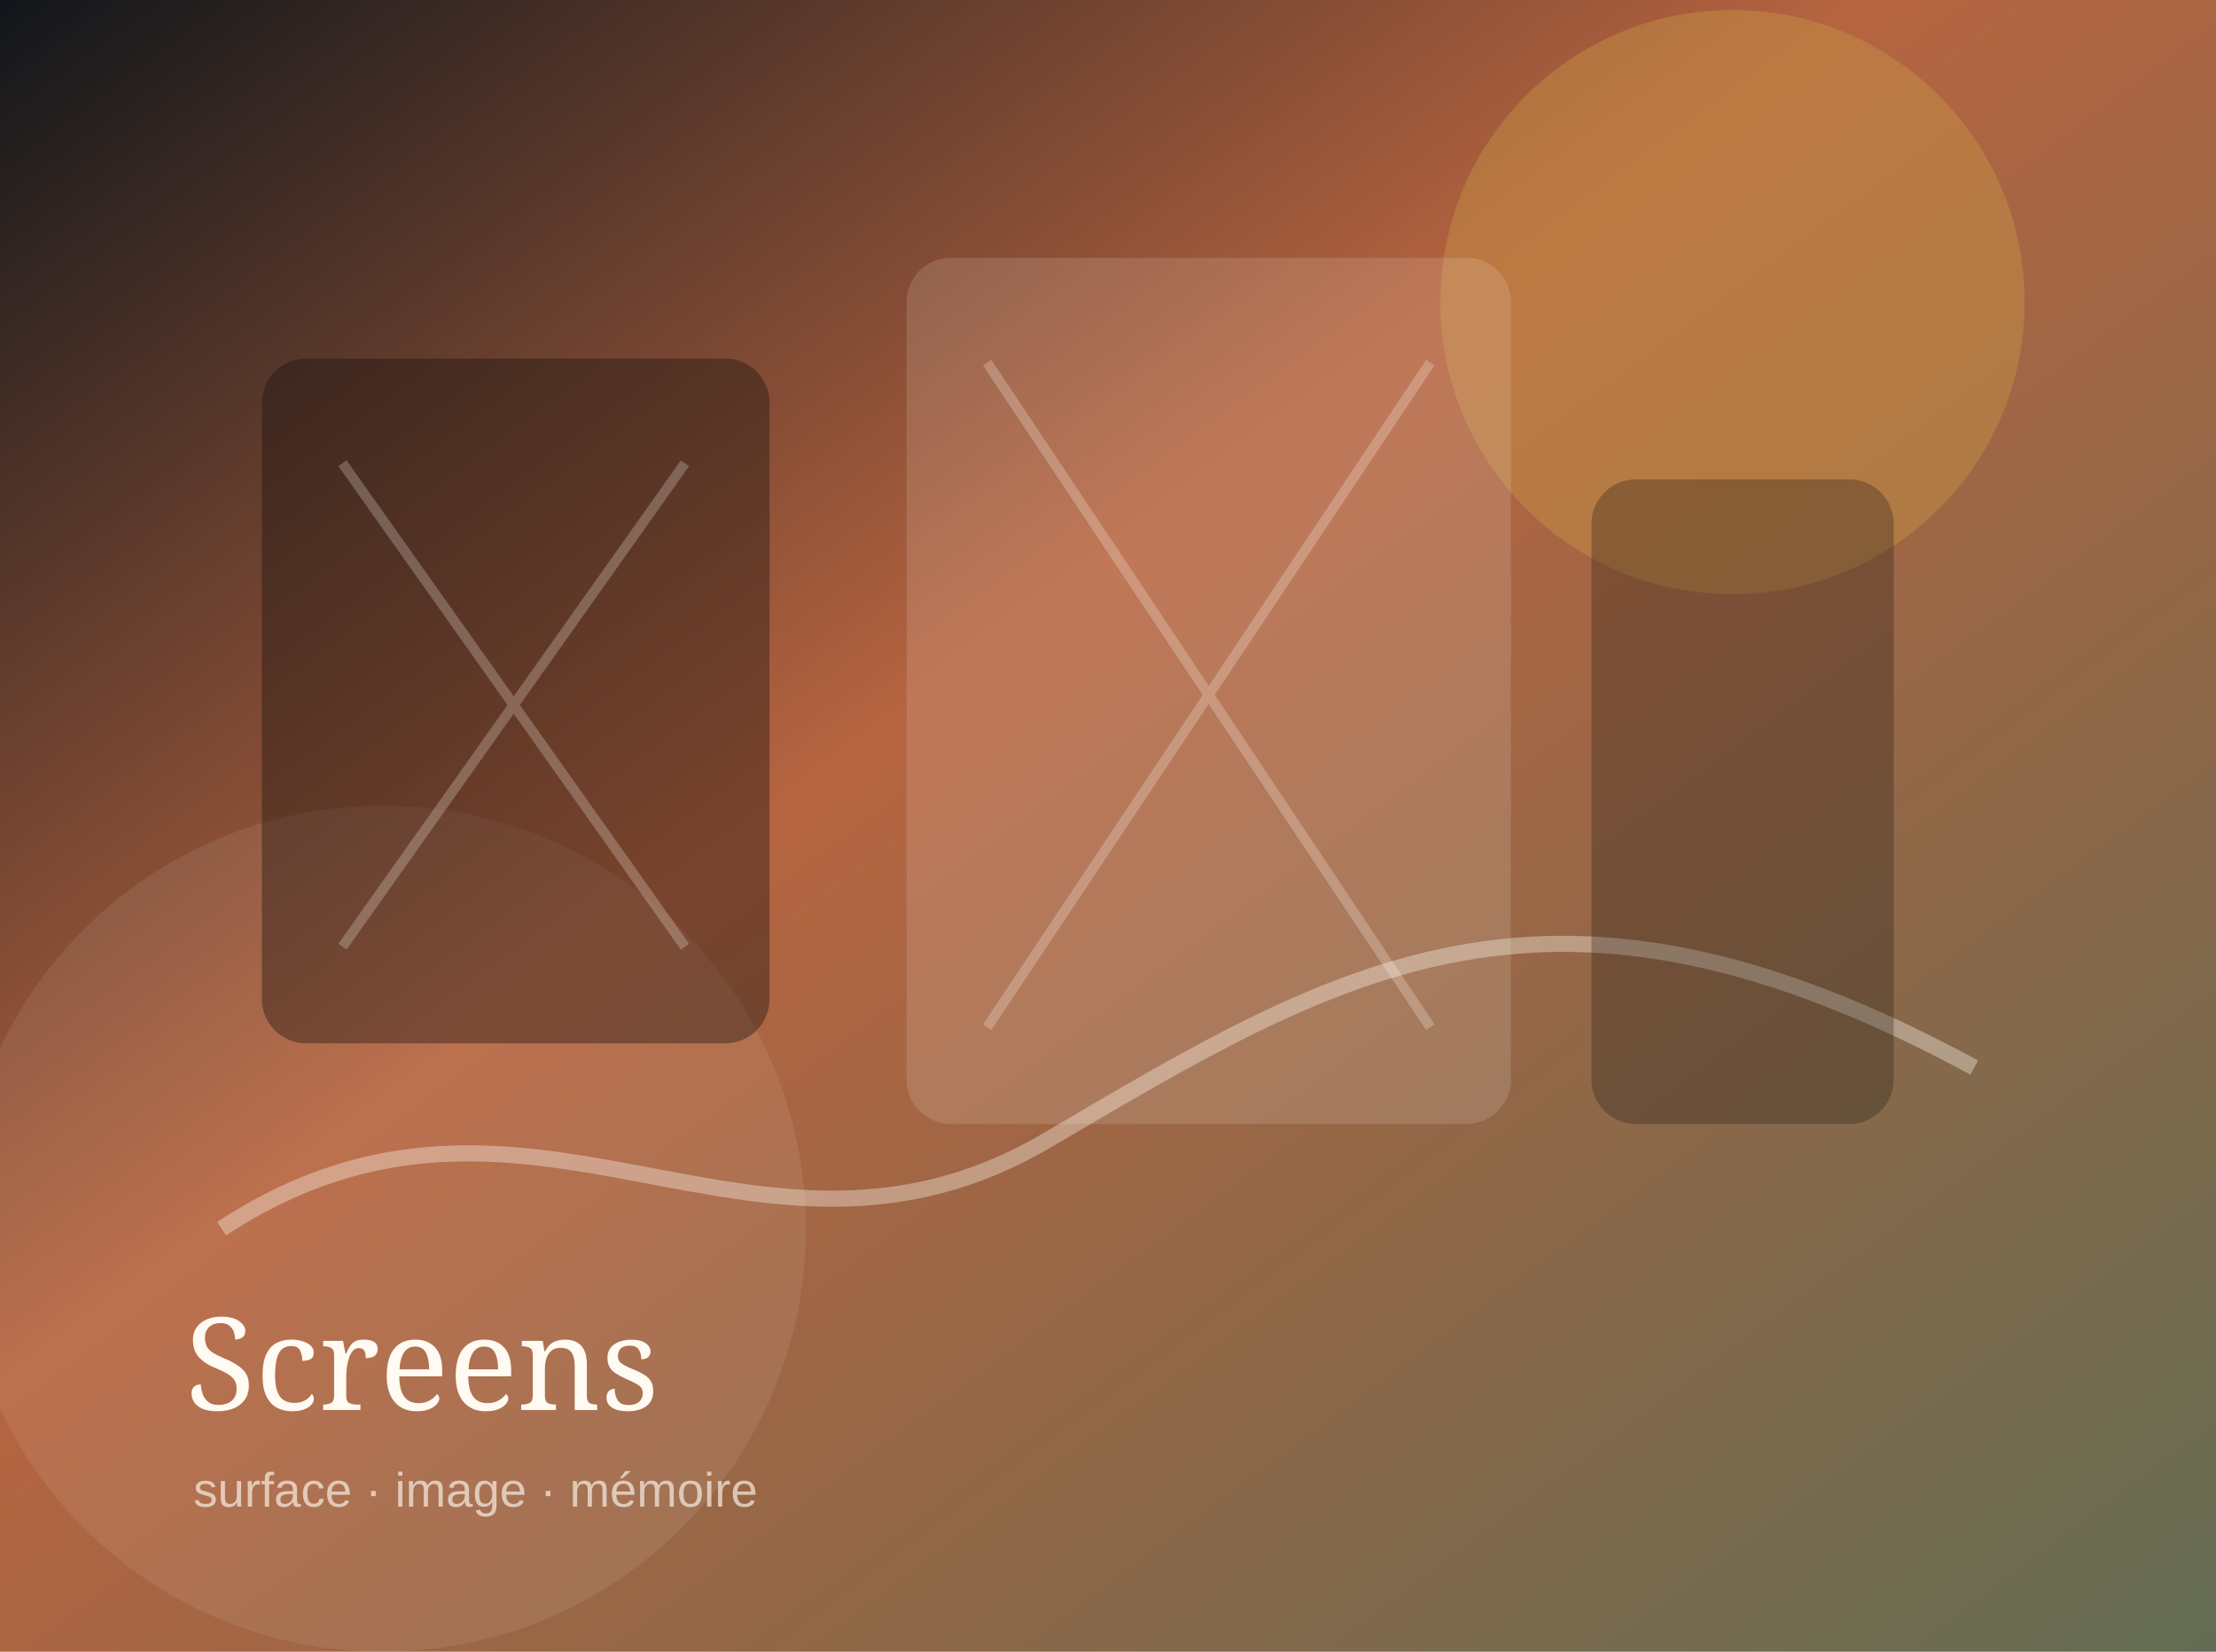
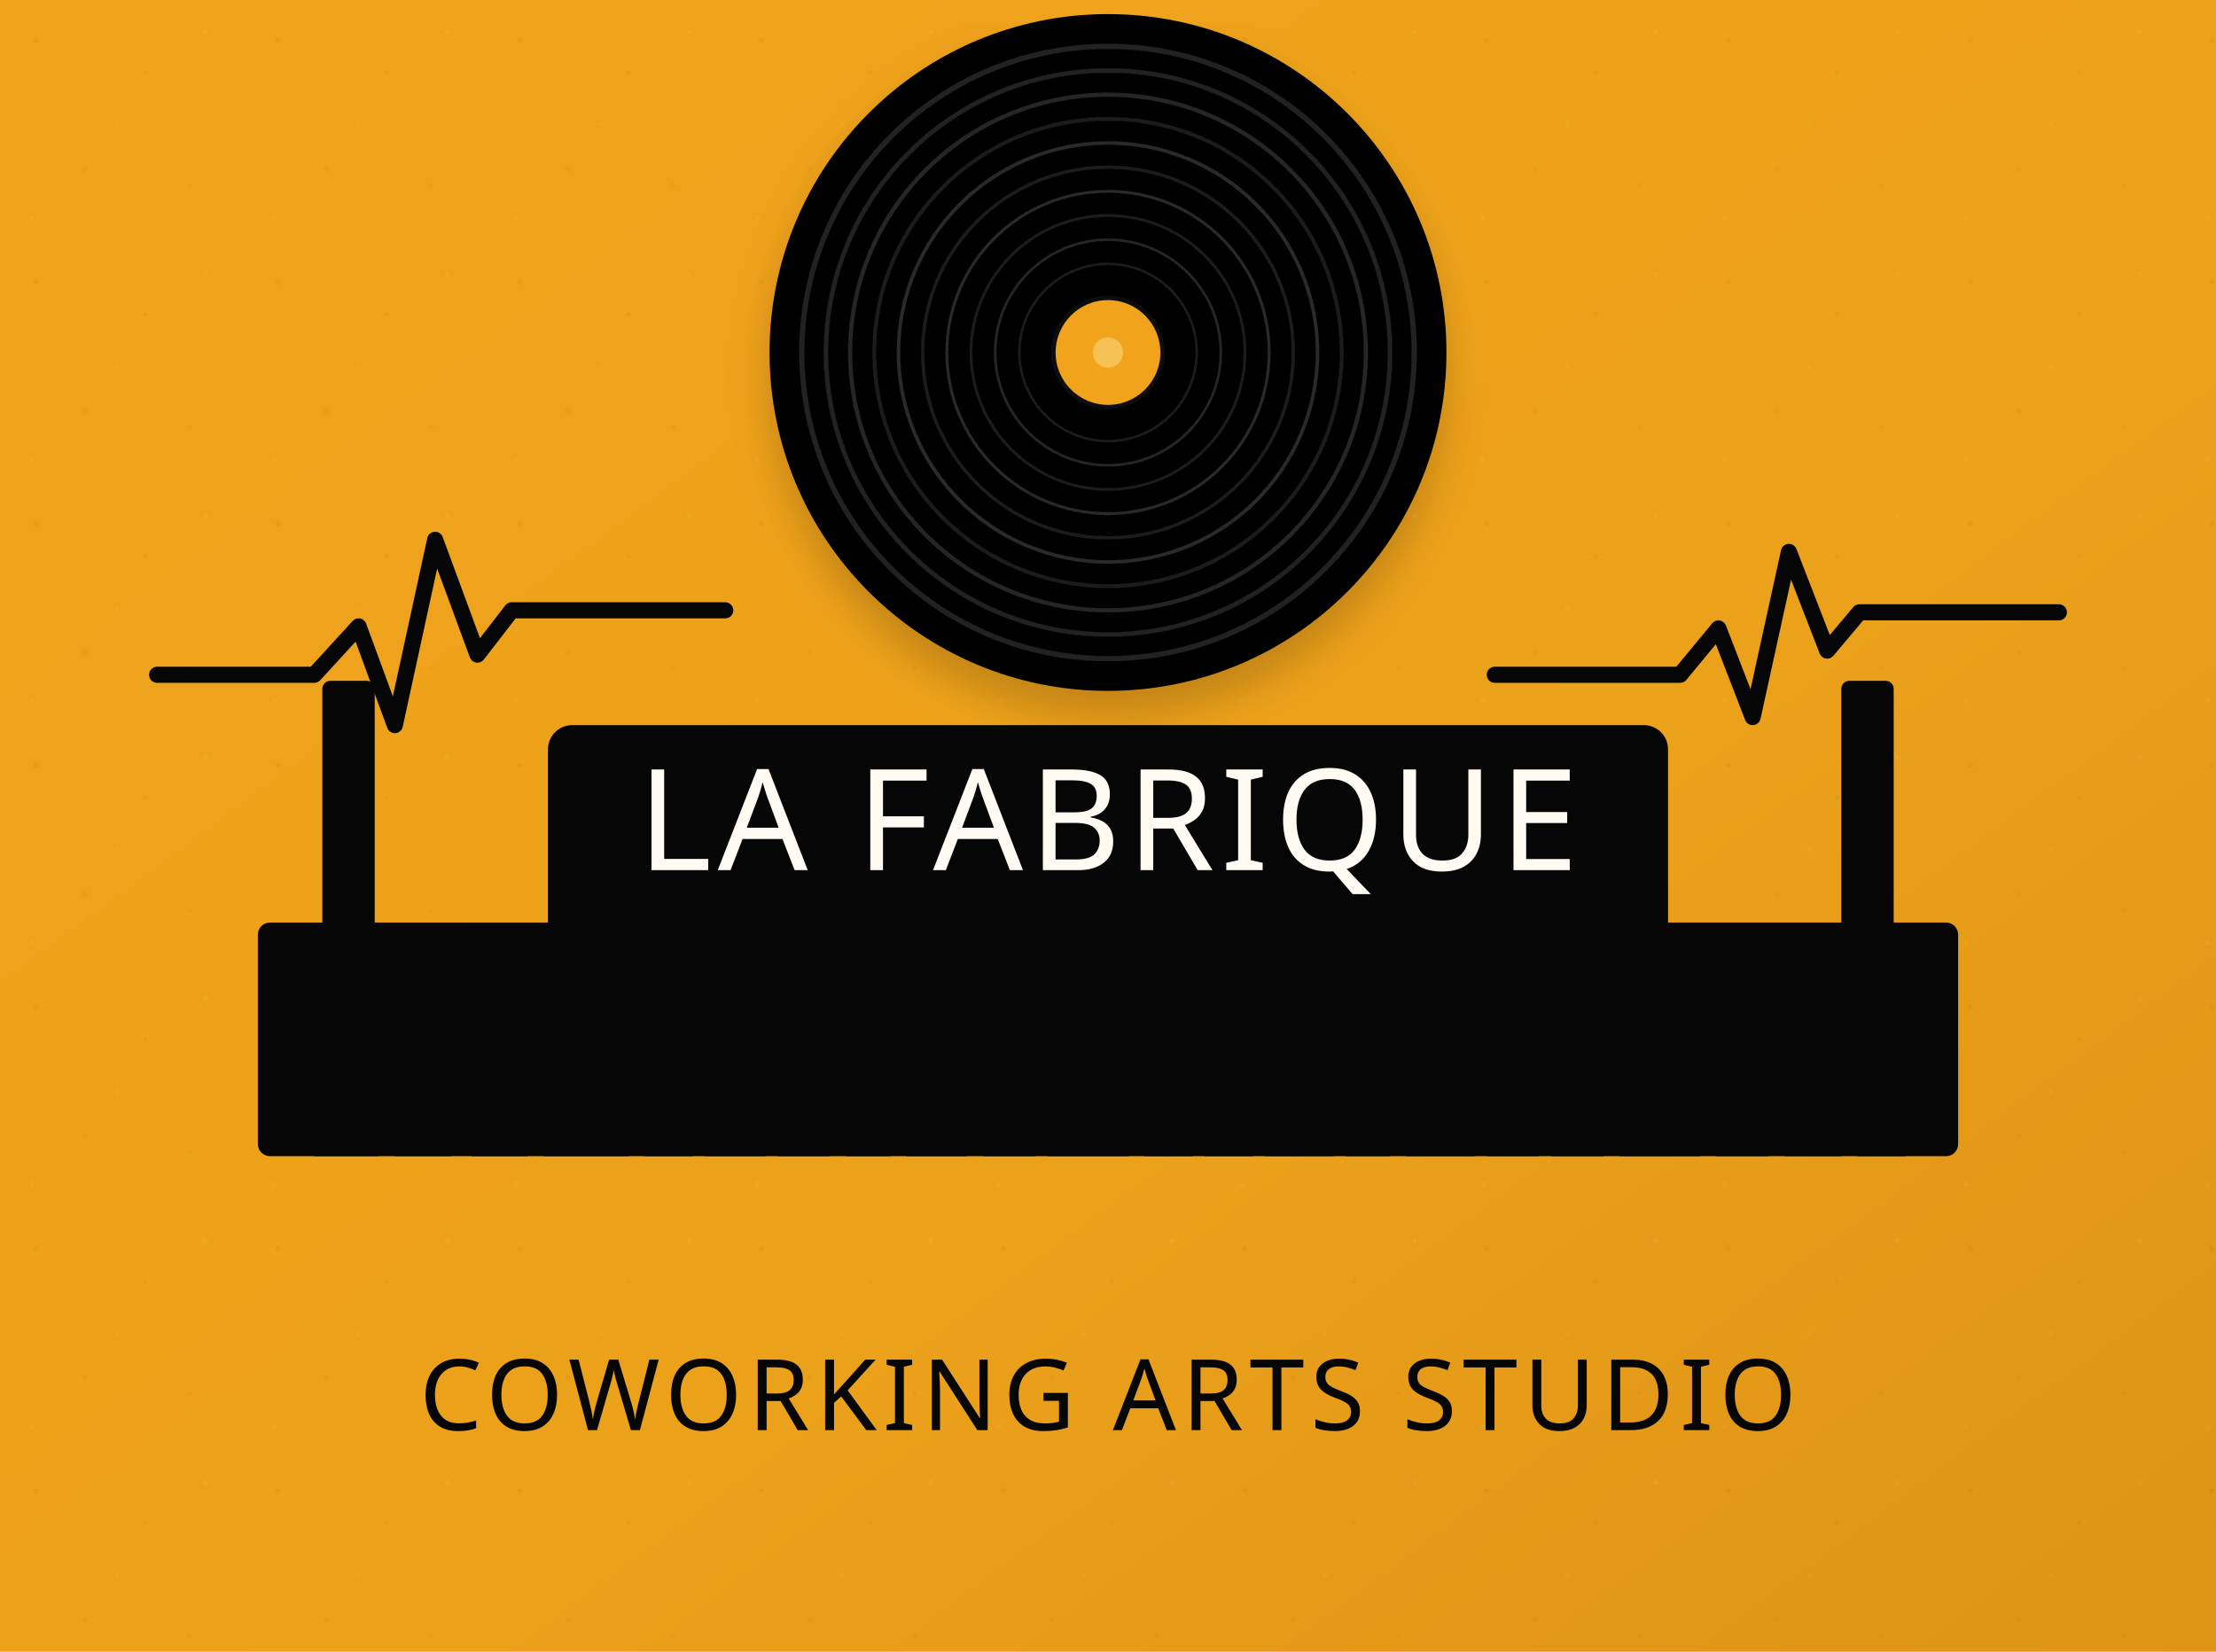
- <svg xmlns="http://www.w3.org/2000/svg" width="1100" height="820" viewBox="0 0 1100 820">
+ <svg xmlns="http://www.w3.org/2000/svg" width="1100" height="820" viewBox="0 0 1100 820" role="img" aria-labelledby="title desc">
  <defs>
-     <linearGradient id="g" x1="0" x2="1" y1="0" y2="1">
-       <stop stop-color="#10151a" />
-       <stop offset=".42" stop-color="#b66440" />
-       <stop offset="1" stop-color="#626c52" />
+     <filter id="shadow" x="-20%" y="-20%" width="140%" height="140%">
+       <feDropShadow dx="0" dy="12" stdDeviation="10" flood-color="#000000" flood-opacity=".18" />
+     </filter>
+     <linearGradient id="bg" x1="0" y1="0" x2="1" y2="1">
+       <stop offset="0" stop-color="#f2a31b" />
+       <stop offset=".6" stop-color="#eba11a" />
+       <stop offset="1" stop-color="#dd9315" />
    </linearGradient>
+     <pattern id="grain" width="120" height="120" patternUnits="userSpaceOnUse">
+       <circle cx="18" cy="20" r="1.2" fill="#000000" opacity=".04" />
+       <circle cx="72" cy="36" r="1.1" fill="#000000" opacity=".035" />
+       <circle cx="42" cy="84" r="1.3" fill="#000000" opacity=".03" />
+       <circle cx="94" cy="92" r="1.1" fill="#000000" opacity=".03" />
+       <circle cx="102" cy="16" r="1.1" fill="#ffffff" opacity=".055" />
+       <circle cx="16" cy="108" r="1.1" fill="#ffffff" opacity=".05" />
+       <circle cx="58" cy="62" r="1" fill="#ffffff" opacity=".04" />
+     </pattern>
+     <clipPath id="baseClip">
+       <rect x="128" y="458" width="844" height="116" rx="6" />
+     </clipPath>
  </defs>
-   <rect width="1100" height="820" fill="url(#g)" />
-   <circle cx="860" cy="150" r="145" fill="#c99745" opacity=".42" />
-   <circle cx="190" cy="610" r="210" fill="#fffaf2" opacity=".08" />
-   <path d="M110 610c152-100 264 42 410-44s250-150 460-36" fill="none" stroke="#fffaf2" stroke-width="8" opacity=".36" />
-   <rect x="130" y="178" width="252" height="340" rx="22" fill="#15110d" opacity=".38" />
-   <rect x="450" y="128" width="300" height="430" rx="22" fill="#fffaf2" opacity=".14" />
-   <rect x="790" y="238" width="150" height="320" rx="22" fill="#15110d" opacity=".28" />
-   <path d="M170 230l170 240M340 230L170 470M490 180l220 330M710 180L490 510" stroke="#fffaf2" stroke-width="5" opacity=".24" />
-   <text x="92" y="700" fill="#fffaf2" font-family="Georgia,serif" font-size="64">Screens</text>
-   <text x="96" y="748" fill="#fffaf2" opacity=".64" font-family="Arial,sans-serif" font-size="24">surface · image · mémoire</text>
+   <rect width="1100" height="820" fill="url(#bg)" />
+   <rect width="1100" height="820" fill="url(#grain)" />
+   <g filter="url(#shadow)">
+     <circle cx="550" cy="175" r="168" fill="#050505" />
+     <circle cx="550" cy="175" r="152" fill="none" stroke="#242424" stroke-width="2.5" />
+     <circle cx="550" cy="175" r="140" fill="none" stroke="#202020" stroke-width="2.2" />
+     <circle cx="550" cy="175" r="128" fill="none" stroke="#272727" stroke-width="2" />
+     <circle cx="550" cy="175" r="116" fill="none" stroke="#1c1c1c" stroke-width="1.8" />
+     <circle cx="550" cy="175" r="104" fill="none" stroke="#2b2b2b" stroke-width="1.7" />
+     <circle cx="550" cy="175" r="92" fill="none" stroke="#1f1f1f" stroke-width="1.5" />
+     <circle cx="550" cy="175" r="80" fill="none" stroke="#292929" stroke-width="1.4" />
+     <circle cx="550" cy="175" r="68" fill="none" stroke="#1d1d1d" stroke-width="1.3" />
+     <circle cx="550" cy="175" r="56" fill="none" stroke="#282828" stroke-width="1.2" />
+     <circle cx="550" cy="175" r="44" fill="none" stroke="#1f1f1f" stroke-width="1.1" />
+     <circle cx="550" cy="175" r="27" fill="#f2a31b" stroke="#111111" stroke-width="2" />
+     <circle cx="550" cy="175" r="7.5" fill="#f7c358" opacity=".95" />
+   </g>
+   <path d="M78 335h78l22-24 18 49 20-92 21 57 17-22h106" fill="none" stroke="#060606" stroke-width="8" stroke-linecap="round" stroke-linejoin="round" />
+   <path d="M742 335h92l19-23 17 44 18-82 19 49 16-19h99" fill="none" stroke="#060606" stroke-width="8" stroke-linecap="round" stroke-linejoin="round" />
+   <g fill="#060606">
+     <rect x="160" y="338" width="26" height="170" rx="4" />
+     <rect x="914" y="338" width="26" height="170" rx="4" />
+     <rect x="160" y="494" width="130" height="22" rx="4" />
+     <rect x="810" y="494" width="130" height="22" rx="4" />
+   </g>
+   <g fill="#060606" clip-path="url(#baseClip)">
+     <rect x="128" y="458" width="844" height="116" rx="6" />
+     <rect x="156" y="514" width="32" height="60" />
+     <rect x="196" y="498" width="28" height="76" />
+     <rect x="234" y="520" width="28" height="54" />
+     <rect x="270" y="486" width="42" height="88" />
+     <rect x="320" y="532" width="24" height="42" />
+     <rect x="350" y="502" width="30" height="72" />
+     <rect x="386" y="486" width="26" height="88" />
+     <rect x="420" y="526" width="22" height="48" />
+     <rect x="450" y="496" width="30" height="78" />
+     <rect x="488" y="514" width="26" height="60" />
+     <rect x="520" y="474" width="40" height="100" />
+     <rect x="568" y="494" width="24" height="80" />
+     <rect x="598" y="520" width="24" height="54" />
+     <rect x="628" y="500" width="34" height="74" />
+     <rect x="668" y="526" width="22" height="48" />
+     <rect x="698" y="492" width="34" height="82" />
+     <rect x="738" y="478" width="26" height="96" />
+     <rect x="770" y="510" width="26" height="64" />
+     <rect x="804" y="486" width="40" height="88" />
+     <rect x="852" y="520" width="26" height="54" />
+     <rect x="886" y="498" width="28" height="76" />
+     <rect x="922" y="514" width="24" height="60" />
+   </g>
+   <rect x="272" y="360" width="556" height="112" rx="12" fill="#060606" />
+   <text x="550" y="432" fill="#fffaf2" font-family="Impact, Haettenschweiler, 'Arial Narrow Bold', sans-serif" font-size="70" text-anchor="middle" letter-spacing="3">LA FABRIQUE</text>
+   <text x="550" y="710" fill="#060606" font-family="'Arial Black', Impact, sans-serif" font-size="49" text-anchor="middle" letter-spacing="3">COWORKING ARTS STUDIO</text>
</svg>
